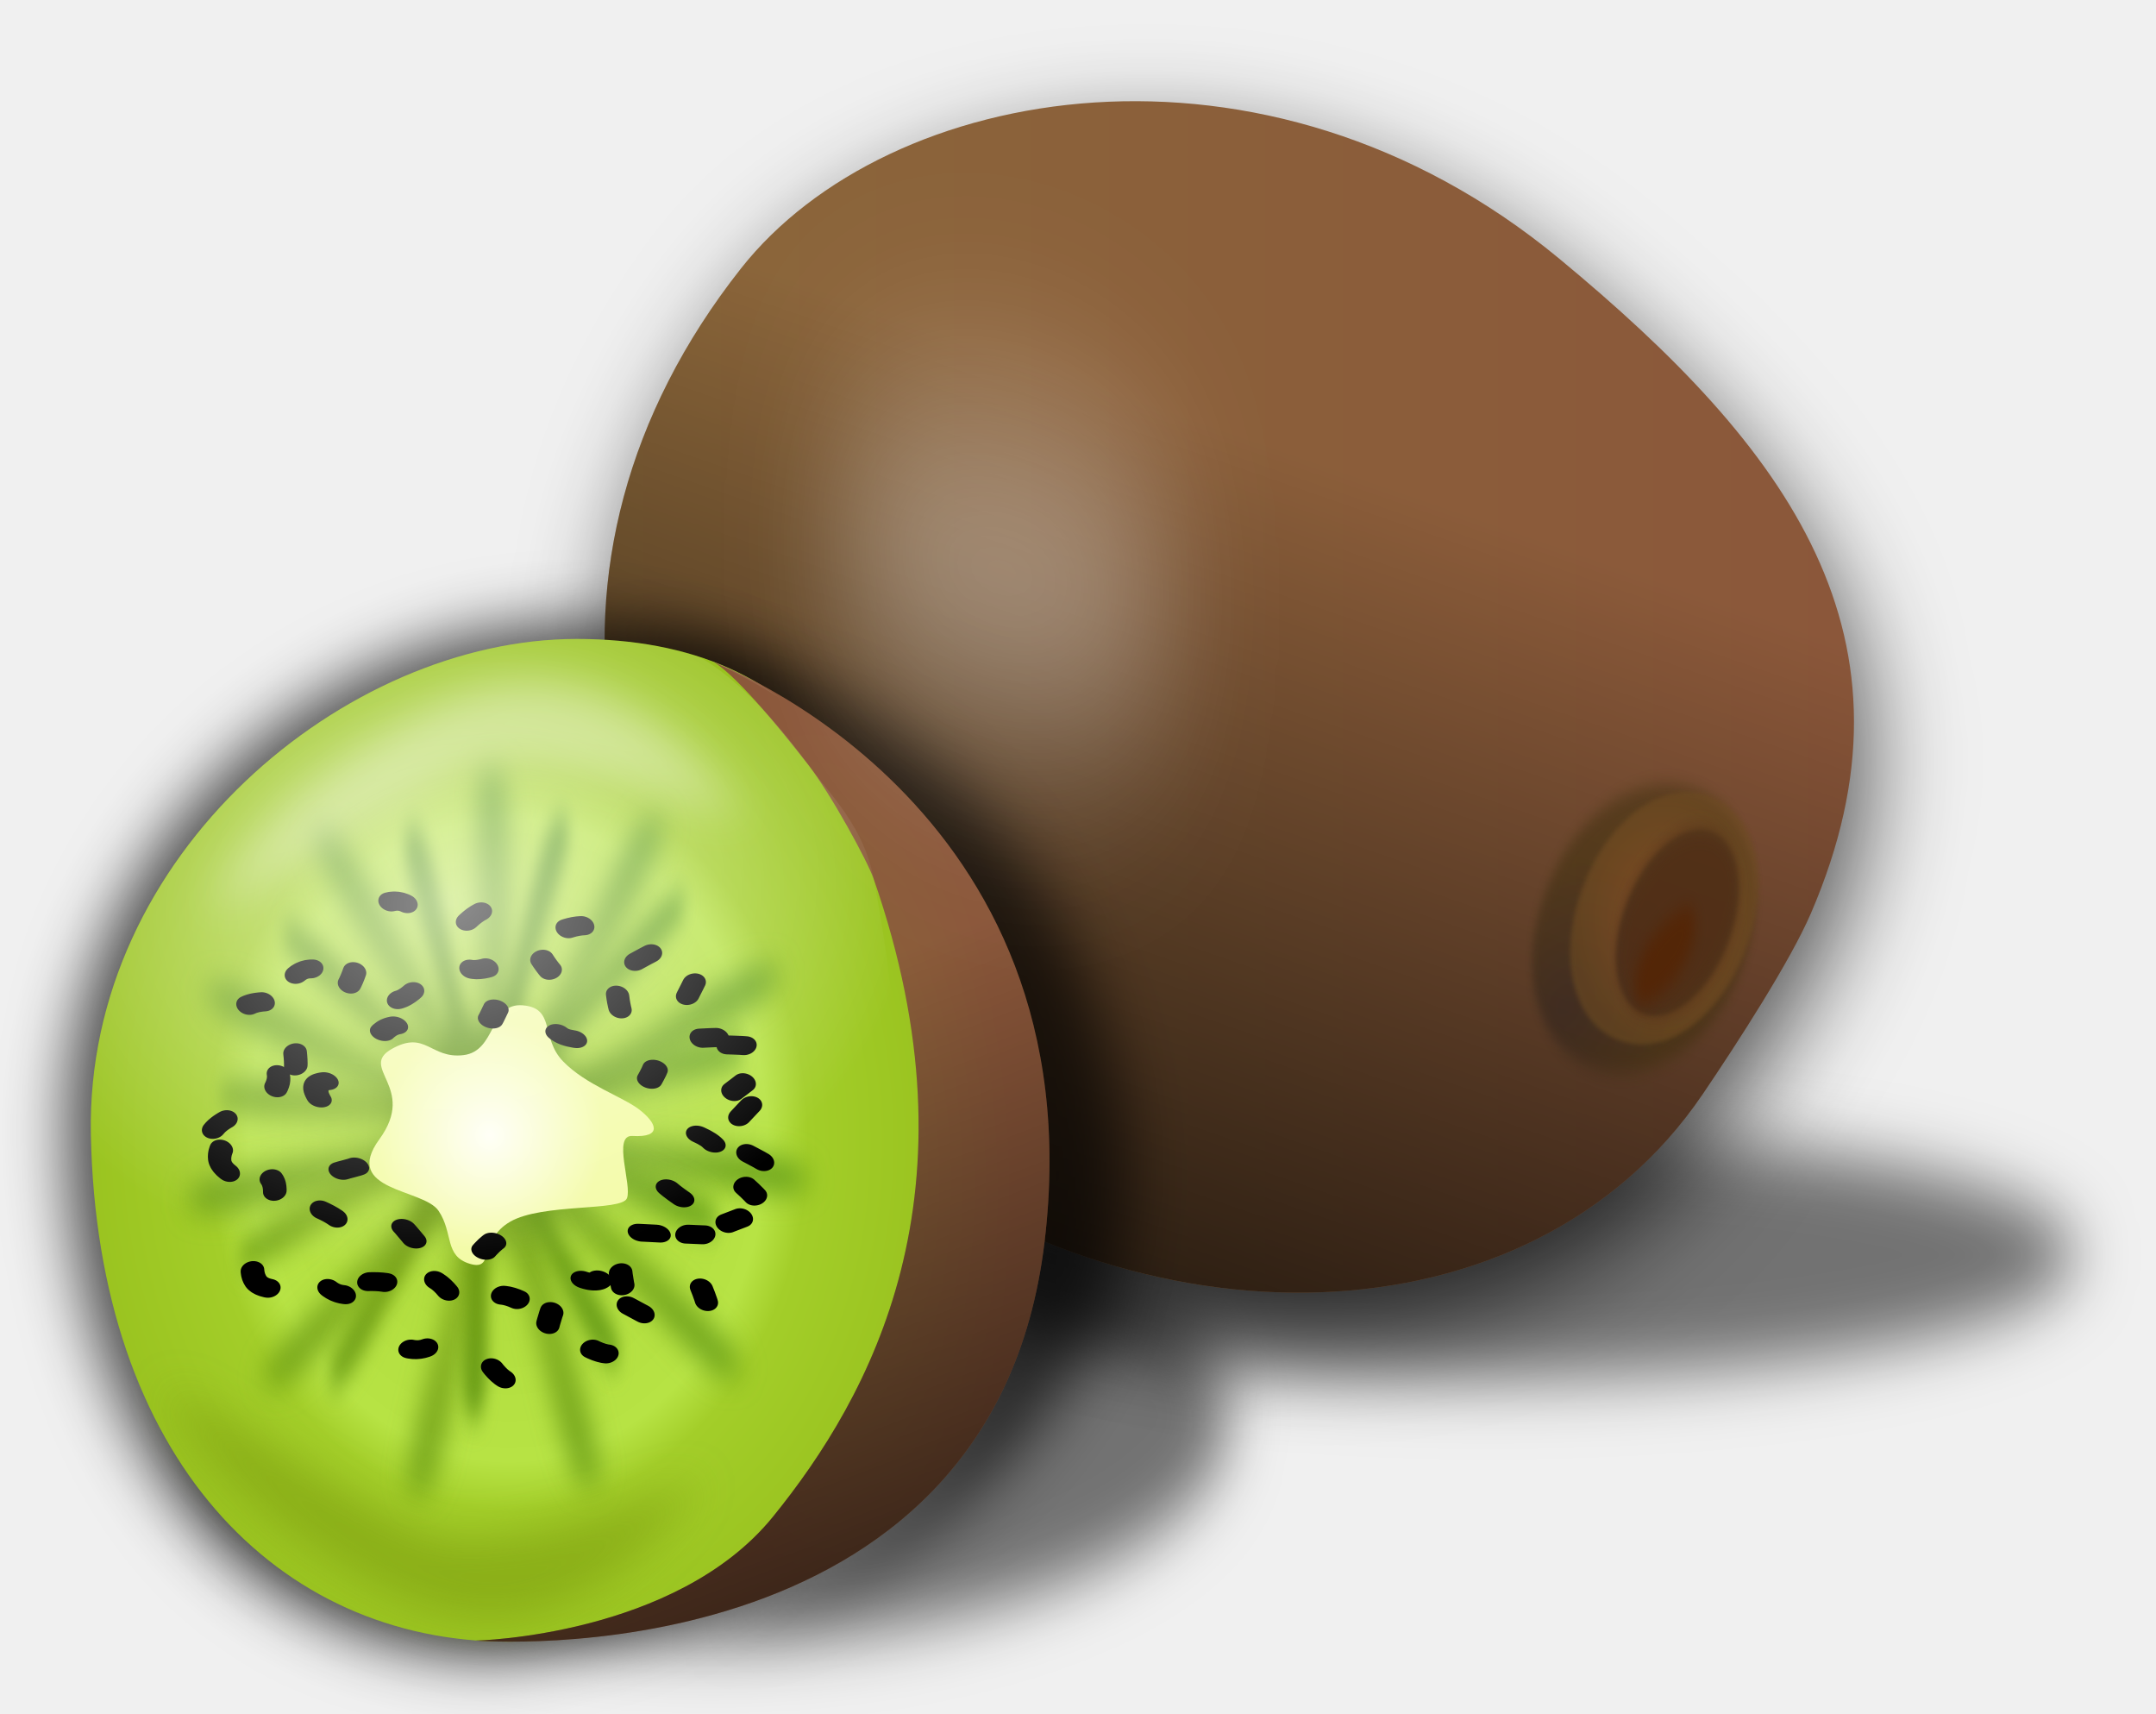
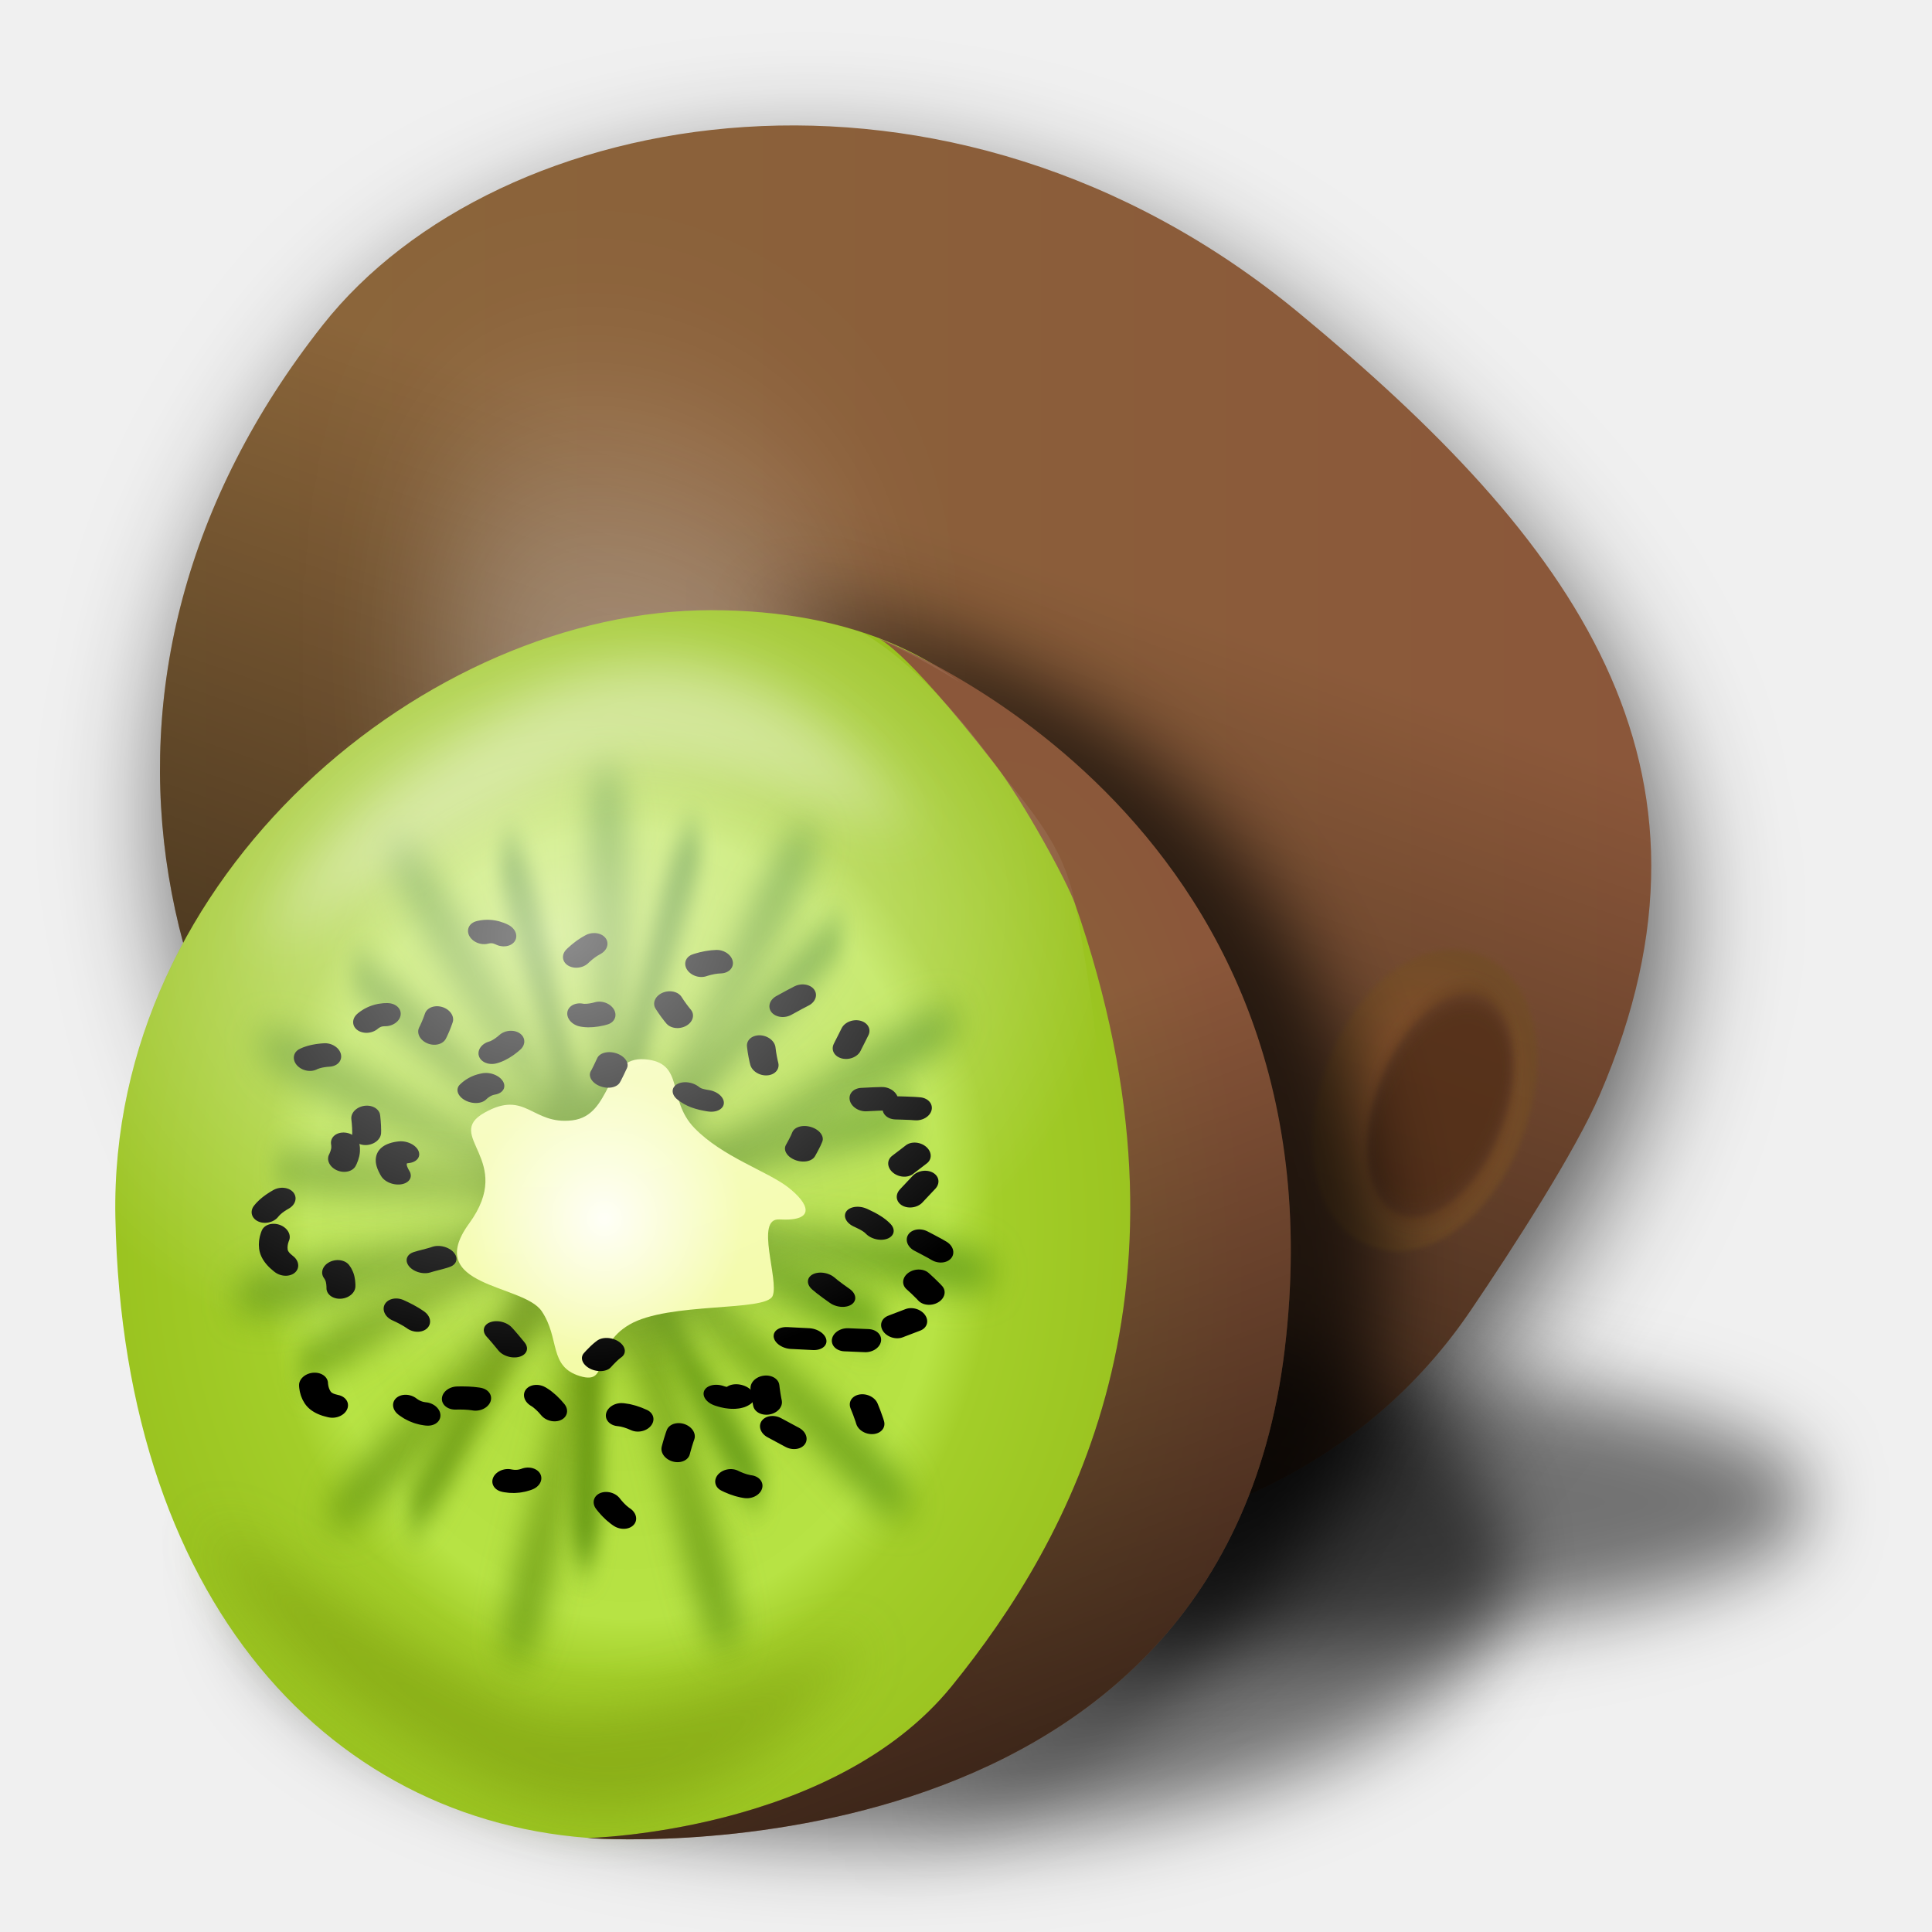
- <svg xmlns="http://www.w3.org/2000/svg" xmlns:xlink="http://www.w3.org/1999/xlink" width="341" height="271" id="svg3508" version="1.1">
+ <svg xmlns="http://www.w3.org/2000/svg" xmlns:xlink="http://www.w3.org/1999/xlink" width="256" height="256" id="svg3508" version="1.1">
  <defs id="defs3510">
    <filter color-interpolation-filters="sRGB" id="filter6472">
      <feGaussianBlur stdDeviation="7.72" id="feGaussianBlur6474" />
    </filter>
    <filter color-interpolation-filters="sRGB" id="filter6159" x="-0.061" width="1.121" y="-0.18" height="1.359">
      <feGaussianBlur stdDeviation="4.065" id="feGaussianBlur6161" />
    </filter>
    <filter color-interpolation-filters="sRGB" id="filter6245" x="-0.059" width="1.119" y="-0.332" height="1.664">
      <feGaussianBlur stdDeviation="4.237" id="feGaussianBlur6247" />
    </filter>
-     <linearGradient xlink:href="#linearGradient4548" id="linearGradient6276" gradientUnits="userSpaceOnUse" gradientTransform="translate(500.2546,374.1985)" x1="-26.054" y1="-188.001" x2="170.475" y2="-188.001" />
    <linearGradient id="linearGradient4548">
      <stop style="stop-color:#8b673a;stop-opacity:1;" offset="0" id="stop4550" />
      <stop style="stop-color:#8b573a;stop-opacity:1;" offset="1" id="stop4552" />
    </linearGradient>
-     <linearGradient xlink:href="#linearGradient6398" id="linearGradient6404" x1="561.943" y1="347.178" x2="625.841" y2="163.337" gradientUnits="userSpaceOnUse" />
    <linearGradient id="linearGradient6398">
      <stop style="stop-color:#000000;stop-opacity:1;" offset="0" id="stop6400" />
      <stop style="stop-color:#000000;stop-opacity:0;" offset="1" id="stop6402" />
    </linearGradient>
    <filter color-interpolation-filters="sRGB" id="filter6520">
      <feGaussianBlur stdDeviation="5.019" id="feGaussianBlur6522" />
    </filter>
    <filter color-interpolation-filters="sRGB" id="filter6392" x="-0.14" width="1.28" y="-0.073" height="1.146">
      <feGaussianBlur stdDeviation="4.821" id="feGaussianBlur6394" />
    </filter>
-     <radialGradient xlink:href="#linearGradient4536" id="radialGradient6273" gradientUnits="userSpaceOnUse" gradientTransform="matrix(1.507891,-0.01234799,0.01528919,1.867058,513.3146,552.5643)" cx="-34.457" cy="-158.465" fx="-34.457" fy="-158.465" r="66.007" />
    <linearGradient id="linearGradient4536">
      <stop style="stop-color:#abd738;stop-opacity:1;" offset="0" id="stop4538" />
      <stop id="stop4546" offset="0.412" style="stop-color:#b7e344;stop-opacity:1;" />
      <stop id="stop4544" offset="0.477" style="stop-color:#a3ce29;stop-opacity:1" />
      <stop style="stop-color:#8bb110;stop-opacity:1" offset="1" id="stop4540" />
    </linearGradient>
-     <radialGradient xlink:href="#linearGradient4478" id="radialGradient6111" gradientUnits="userSpaceOnUse" gradientTransform="matrix(2.349974,-0.8326814,0.9849742,1.979947,986.5932,-199.4234)" cx="-547.546" cy="-250.556" fx="-547.546" fy="-250.556" r="40.712" />
    <linearGradient id="linearGradient4478">
      <stop style="stop-color:#6c940d;stop-opacity:1;" offset="0" id="stop4480" />
      <stop style="stop-color:#2a800d;stop-opacity:1;" offset="1" id="stop4482" />
    </linearGradient>
    <filter color-interpolation-filters="sRGB" id="filter4510">
      <feGaussianBlur stdDeviation="1.635" id="feGaussianBlur4512" />
    </filter>
-     <radialGradient xlink:href="#linearGradient4478" id="radialGradient6113" gradientUnits="userSpaceOnUse" gradientTransform="matrix(2.349974,-0.8326814,0.9849742,1.979947,986.5932,-199.4234)" cx="-547.546" cy="-250.556" fx="-547.546" fy="-250.556" r="40.712" />
    <linearGradient id="linearGradient3418">
      <stop style="stop-color:#6c940d;stop-opacity:1;" offset="0" id="stop3420" />
      <stop style="stop-color:#2a800d;stop-opacity:1;" offset="1" id="stop3422" />
    </linearGradient>
-     <radialGradient xlink:href="#linearGradient4468" id="radialGradient6268" gradientUnits="userSpaceOnUse" gradientTransform="matrix(0.7879498,9.8974122e-8,-9.974924e-8,0.7941206,709.5637,410.0274)" cx="-321.791" cy="-193.583" fx="-321.791" fy="-193.583" r="22.988" />
    <linearGradient id="linearGradient4468">
      <stop style="stop-color:#fffff5;stop-opacity:1;" offset="0" id="stop4470" />
      <stop style="stop-color:#f3fba6;stop-opacity:1" offset="1" id="stop4472" />
    </linearGradient>
-     <radialGradient xlink:href="#linearGradient4548" id="radialGradient6262" gradientUnits="userSpaceOnUse" gradientTransform="matrix(0.6463512,-0.0302788,0.07119635,1.519804,510.2716,497.9626)" cx="16.246" cy="-156.398" fx="16.246" fy="-156.398" r="45.348" />
    <linearGradient id="linearGradient3433">
      <stop style="stop-color:#8b673a;stop-opacity:1;" offset="0" id="stop3435" />
      <stop style="stop-color:#8b573a;stop-opacity:1;" offset="1" id="stop3437" />
    </linearGradient>
-     <radialGradient xlink:href="#linearGradient4563" id="radialGradient6259" gradientUnits="userSpaceOnUse" gradientTransform="matrix(1.146068,-0.143201,0.1138627,0.9112673,523.3987,381.5822)" cx="-45.807" cy="-185.043" fx="-45.807" fy="-185.043" r="63.854" />
    <linearGradient id="linearGradient4563">
      <stop style="stop-color:#ffffff;stop-opacity:0.561;" offset="0" id="stop4565" />
      <stop style="stop-color:#ffffff;stop-opacity:0;" offset="1" id="stop4567" />
    </linearGradient>
    <filter color-interpolation-filters="sRGB" id="filter4633" x="-0.131" width="1.262" y="-0.234" height="1.467">
      <feGaussianBlur stdDeviation="3.424" id="feGaussianBlur4635" />
    </filter>
-     <radialGradient xlink:href="#linearGradient5919" id="radialGradient6524" gradientUnits="userSpaceOnUse" gradientTransform="matrix(1,0,0,1.408835,0,58.30365)" cx="-217.656" cy="-131.411" fx="-217.656" fy="-131.411" r="16.625" />
    <linearGradient id="linearGradient5919">
      <stop style="stop-color:#241c1c;stop-opacity:1;" offset="0" id="stop5921" />
      <stop style="stop-color:#392c09;stop-opacity:0.995;" offset="1" id="stop5923" />
    </linearGradient>
    <filter color-interpolation-filters="sRGB" id="filter6538">
      <feGaussianBlur stdDeviation="1.013" id="feGaussianBlur6540" />
    </filter>
-     <radialGradient xlink:href="#linearGradient5951" id="radialGradient6253" gradientUnits="userSpaceOnUse" gradientTransform="matrix(1,0,0,1.341857,850.8783,415.6982)" cx="-209.079" cy="-144.352" fx="-209.079" fy="-144.352" r="14.875" />
    <linearGradient id="linearGradient5951">
      <stop style="stop-color:#a05a2c;stop-opacity:1;" offset="0" id="stop5953" />
      <stop style="stop-color:#704d21;stop-opacity:1;" offset="1" id="stop5955" />
    </linearGradient>
    <filter color-interpolation-filters="sRGB" id="filter5963">
      <feGaussianBlur stdDeviation="0.348" id="feGaussianBlur5965" />
    </filter>
    <filter color-interpolation-filters="sRGB" id="filter6007" x="-0.152" width="1.303" y="-0.099" height="1.199">
      <feGaussianBlur stdDeviation="1.214" id="feGaussianBlur6009" />
    </filter>
    <filter color-interpolation-filters="sRGB" id="filter6084" x="-0.666" width="2.333" y="-0.632" height="2.264">
      <feGaussianBlur stdDeviation="15.595" id="feGaussianBlur6086" />
    </filter>
    <linearGradient xlink:href="#linearGradient6418" id="linearGradient6424" x1="581.975" y1="371.717" x2="525.767" y2="225.48" gradientUnits="userSpaceOnUse" />
    <linearGradient id="linearGradient6418">
      <stop style="stop-color:#000000;stop-opacity:1;" offset="0" id="stop6420" />
      <stop style="stop-color:#000000;stop-opacity:0;" offset="1" id="stop6422" />
    </linearGradient>
-     <linearGradient y2="225.48" x2="525.767" y1="371.717" x1="581.975" gradientUnits="userSpaceOnUse" id="linearGradient3498" xlink:href="#linearGradient6418" />
+     <radialGradient xlink:href="#linearGradient5919" id="radialGradient3295" gradientUnits="userSpaceOnUse" gradientTransform="matrix(1,0,0,1.408835,0,58.30365)" cx="-217.656" cy="-131.411" fx="-217.656" fy="-131.411" r="16.625" />
+     <linearGradient xlink:href="#linearGradient4548" id="linearGradient3297" gradientUnits="userSpaceOnUse" gradientTransform="translate(121.6823,1078.749)" x1="-26.054" y1="-188.001" x2="170.475" y2="-188.001" />
+     <linearGradient xlink:href="#linearGradient6398" id="linearGradient3299" gradientUnits="userSpaceOnUse" gradientTransform="translate(-378.5723,704.5504)" x1="561.943" y1="347.178" x2="625.841" y2="163.337" />
+     <radialGradient xlink:href="#linearGradient5951" id="radialGradient3301" gradientUnits="userSpaceOnUse" gradientTransform="matrix(1,0,0,1.341857,472.3061,1120.249)" cx="-209.079" cy="-144.352" fx="-209.079" fy="-144.352" r="14.875" />
+     <radialGradient xlink:href="#linearGradient4536" id="radialGradient3303" gradientUnits="userSpaceOnUse" gradientTransform="matrix(1.507891,-0.01234799,0.01528919,1.867058,74.09624,1355.435)" cx="-34.457" cy="-158.465" fx="-34.457" fy="-158.465" r="66.007" />
+     <radialGradient xlink:href="#linearGradient4478" id="radialGradient3305" gradientUnits="userSpaceOnUse" gradientTransform="matrix(2.349974,-0.8326814,0.9849742,1.979947,986.5932,-199.4234)" cx="-547.546" cy="-250.556" fx="-547.546" fy="-250.556" r="40.712" />
+     <radialGradient xlink:href="#linearGradient4478" id="radialGradient3307" gradientUnits="userSpaceOnUse" gradientTransform="matrix(2.349974,-0.8326814,0.9849742,1.979947,986.5932,-199.4234)" cx="-547.546" cy="-250.556" fx="-547.546" fy="-250.556" r="40.712" />
+     <radialGradient xlink:href="#linearGradient4468" id="radialGradient3309" gradientUnits="userSpaceOnUse" gradientTransform="matrix(0.7879498,9.8974122e-8,-9.974924e-8,0.7941206,270.3453,1212.898)" cx="-321.791" cy="-193.583" fx="-321.791" fy="-193.583" r="22.988" />
+     <radialGradient xlink:href="#linearGradient4548" id="radialGradient3311" gradientUnits="userSpaceOnUse" gradientTransform="matrix(0.6463512,-0.0302788,0.07119635,1.519804,71.0532,1300.833)" cx="16.246" cy="-156.398" fx="16.246" fy="-156.398" r="45.348" />
+     <radialGradient xlink:href="#linearGradient4563" id="radialGradient3313" gradientUnits="userSpaceOnUse" gradientTransform="matrix(1.146068,-0.143201,0.1138627,0.9112673,84.18032,1184.453)" cx="-45.807" cy="-185.043" fx="-45.807" fy="-185.043" r="63.854" />
+     <linearGradient xlink:href="#linearGradient6418" id="linearGradient3315" gradientUnits="userSpaceOnUse" gradientTransform="translate(-439.2184,802.8705)" x1="581.975" y1="371.717" x2="525.767" y2="225.48" />
+     <radialGradient xlink:href="#linearGradient4536" id="radialGradient3317" gradientUnits="userSpaceOnUse" gradientTransform="matrix(-1.507891,-0.01234799,-0.01528919,1.867058,458.1867,1265.384)" cx="-34.457" cy="-158.465" fx="-34.457" fy="-158.465" r="66.007" />
+     <radialGradient xlink:href="#linearGradient4478" id="radialGradient3319" gradientUnits="userSpaceOnUse" gradientTransform="matrix(2.349974,-0.8326814,0.9849742,1.979947,986.5932,-199.4234)" cx="-547.546" cy="-250.556" fx="-547.546" fy="-250.556" r="40.712" />
+     <radialGradient xlink:href="#linearGradient4478" id="radialGradient3321" gradientUnits="userSpaceOnUse" gradientTransform="matrix(2.349974,-0.8326814,0.9849742,1.979947,986.5932,-199.4234)" cx="-547.546" cy="-250.556" fx="-547.546" fy="-250.556" r="40.712" />
+     <radialGradient xlink:href="#linearGradient4468" id="radialGradient3323" gradientUnits="userSpaceOnUse" gradientTransform="matrix(-0.5863063,0.366365,0.4114072,0.658389,408.3316,1213.306)" cx="-321.791" cy="-193.583" fx="-321.791" fy="-193.583" r="22.988" />
+     <radialGradient xlink:href="#linearGradient4548" id="radialGradient3325" gradientUnits="userSpaceOnUse" gradientTransform="matrix(-0.6463512,-0.0302788,-0.07119635,1.519804,461.2297,1210.783)" cx="16.246" cy="-156.398" fx="16.246" fy="-156.398" r="45.348" />
+     <radialGradient xlink:href="#linearGradient4563" id="radialGradient3327" gradientUnits="userSpaceOnUse" gradientTransform="matrix(-1.146068,-0.143201,-0.1138627,0.9112673,448.1026,1094.402)" cx="-10.283" cy="-187.527" fx="-10.283" fy="-187.527" r="63.854" />
+     <linearGradient xlink:href="#linearGradient6418" id="linearGradient3329" gradientUnits="userSpaceOnUse" gradientTransform="matrix(-1,0,0,1,971.5013,712.8203)" x1="581.975" y1="371.717" x2="525.767" y2="225.48" />
  </defs>
-   <g id="layer1" transform="translate(0,-781.3622)">
-     <g transform="translate(-378.5723,704.5504)" id="g3351">
-       <path id="path6426" d="m 649.869,255.835 c -27.326,40.291 -89.275,41.041 -132.813,6.52 -43.538,-34.522 -55.905,-90.7 -19.28,-137.104 23.16,-29.343 82.789,-40.096 129.401,-1.546 36.203,29.942 58.657,59.848 39.792,103.565 -3.22,7.461 -11.432,20.208 -17.1,28.566 z" style="opacity:0.652;fill:#000000;fill-opacity:1;stroke:none;filter:url(#filter6472)" />
-       <path transform="matrix(1.021645,0,0,1.320513,-44.41983,-108.7708)" d="m 604.447,310.034 c 0,14.999 -36.01,27.158 -80.43,27.158 -44.421,0 -80.43,-12.159 -80.43,-27.158 0,-14.999 36.01,-27.158 80.43,-27.158 44.421,0 80.43,12.159 80.43,27.158 z" id="path6125" style="opacity:0.525;fill:#000000;fill-opacity:1;stroke:none;filter:url(#filter6159)" />
-       <path transform="matrix(1.086411,0,0,1.272727,-58.62785,-67.96852)" d="m 704.724,269.645 c 0,8.461 -38.348,15.32 -85.653,15.32 -47.305,0 -85.653,-6.859 -85.653,-15.32 0,-8.461 38.348,-15.32 85.653,-15.32 47.305,0 85.653,6.859 85.653,15.32 z" id="path6163" style="opacity:0.525;fill:#000000;fill-opacity:1;stroke:none;filter:url(#filter6245)" />
-       <path id="path4637" d="m 647.869,249.835 c -27.326,40.291 -89.275,41.041 -132.813,6.52 -43.538,-34.522 -55.905,-90.7 -19.28,-137.104 23.16,-29.343 82.789,-40.096 129.401,-1.546 36.203,29.942 58.657,59.848 39.792,103.565 -3.22,7.461 -11.432,20.208 -17.1,28.566 z" style="fill:url(#linearGradient6276);fill-opacity:1;stroke:none" />
-       <path style="fill:url(#linearGradient6404);fill-opacity:1;stroke:none" d="m 647.869,249.835 c -27.326,40.291 -89.275,41.041 -132.813,6.52 -43.538,-34.522 -55.905,-90.7 -19.28,-137.104 23.16,-29.343 82.789,-40.096 129.401,-1.546 36.203,29.942 58.657,59.848 39.792,103.565 -3.22,7.461 -11.432,20.208 -17.1,28.566 z" id="path6396" />
-       <path d="m 468.375,175.594 c -37.84,0 -79.942,34.858 -79.062,80.594 0.479,24.903 7.38,44.853 18.688,58.906 11.308,14.053 27.037,22.147 44.719,23.375 a 2.25,2.25 0 0 0 0.219,0 c 0.227,-0.008 1.667,-0.152 2.312,-0.188 a 2.25,2.25 0 0 0 1.125,0.344 c 0.297,0.005 0.679,0.031 1.156,0.031 0.606,0 1.176,-0.014 1.75,-0.031 a 2.25,2.25 0 0 0 1.75,-0.906 c 10.609,-1.461 29.02,-5.904 40.188,-19.688 15.764,-19.456 26.418,-50.575 16.344,-102.781 -1.745,-9.042 -7.502,-14.371 -10.719,-18.812 -2.019,-2.787 -3.916,-5.095 -5.719,-7.125 a 2.25,2.25 0 0 0 0.719,-3.969 c -3.69,-2.716 -7.782,-4.873 -12.25,-6.438 A 2.25,2.25 0 0 0 489,178.781 c -0.013,-0.007 -0.05,-0.024 -0.062,-0.031 a 2.25,2.25 0 0 0 -0.406,-0.156 c -6.087,-1.987 -12.798,-3 -20.156,-3 z" id="path6510" style="opacity:0.709;fill:#000000;fill-opacity:1;stroke:none;filter:url(#filter6520)" />
-       <path style="opacity:0.639;fill:#000000;fill-opacity:1;stroke:none;filter:url(#filter6392)" d="m 473.914,177.154 c 0,0 3.087,-0.406 19.862,10.198 4.939,3.122 13.95,11.111 15.797,13.384 33.237,40.914 27.336,77.293 19.333,100.313 -8.003,23.021 -37.555,34.409 -37.555,34.409 0,0 78.959,-21.5 63.202,-89.802 -15.756,-68.302 -80.64,-68.503 -80.64,-68.503 z" id="path6278" />
-       <path id="path4463" d="m 524.905,256.141 c -0.806,44.32 -29.541,80.262 -65.982,80.262 -36.441,0 -64.998,-29.041 -65.982,-80.262 -0.852,-44.319 40.374,-78.293 76.815,-78.293 36.441,0 56.134,24.117 55.15,78.293 z" style="fill:url(#radialGradient6273);fill-opacity:1;stroke:none" />
-       <path transform="matrix(1.212059,0,0,1.436155,1111.31,625.2306)" d="m -527.319,-218.098 c -4.312,1.353 -7.607,-27.424 -12.143,-27.302 -4.536,0.122 -6.385,29.531 -10.771,28.357 -4.386,-1.174 8.504,-27.877 4.632,-30.235 -3.872,-2.358 -21.013,21.208 -24.088,17.884 -3.074,-3.324 21.851,-18.225 19.852,-22.288 -1.999,-4.062 -29.489,6.52 -30.204,2.056 -0.715,-4.463 28.53,-4.167 29.041,-8.659 0.511,-4.492 -28.268,-10.575 -26.467,-14.732 1.801,-4.156 26.15,12.576 29.081,9.103 2.931,-3.473 -18.337,-24.156 -14.623,-26.735 3.714,-2.58 15.633,24.445 19.946,23.027 4.313,-1.418 -1.881,-29.952 2.635,-30.054 4.516,-0.101 -0.388,28.446 3.987,29.575 4.375,1.129 13.907,-26.232 17.787,-23.912 3.88,2.321 -15.873,24.476 -12.841,27.844 3.032,3.367 26.369,-14.921 28.362,-10.867 1.994,4.054 -26.082,11.732 -25.375,16.197 0.708,4.466 29.915,2.442 29.346,6.94 -0.57,4.499 -28.04,-4.529 -29.832,-0.379 -1.792,4.15 23.574,18.262 20.737,21.795 -2.837,3.533 -21.175,-19.629 -24.952,-17.129 -3.777,2.499 10.202,28.161 5.891,29.514 z" id="path4476" style="opacity:0.732;fill:url(#radialGradient6111);fill-opacity:1;stroke:none;filter:url(#filter4510)" />
-       <path style="opacity:0.783;fill:url(#radialGradient6113);fill-opacity:1;stroke:none;filter:url(#filter4510)" id="path4514" d="m -527.319,-218.098 c -4.312,1.353 -7.607,-27.424 -12.143,-27.302 -4.536,0.122 -6.385,29.531 -10.771,28.357 -4.386,-1.174 8.504,-27.877 4.632,-30.235 -3.872,-2.358 -21.013,21.208 -24.088,17.884 -3.074,-3.324 21.851,-18.225 19.852,-22.288 -1.999,-4.062 -29.489,6.52 -30.204,2.056 -0.715,-4.463 28.53,-4.167 29.041,-8.659 0.511,-4.492 -28.268,-10.575 -26.467,-14.732 1.801,-4.156 26.15,12.576 29.081,9.103 2.931,-3.473 -18.337,-24.156 -14.623,-26.735 3.714,-2.58 15.633,24.445 19.946,23.027 4.313,-1.418 -1.881,-29.952 2.635,-30.054 4.516,-0.101 -0.388,28.446 3.987,29.575 4.375,1.129 13.907,-26.232 17.787,-23.912 3.88,2.321 -15.873,24.476 -12.841,27.844 3.032,3.367 26.369,-14.921 28.362,-10.867 1.994,4.054 -26.082,11.732 -25.375,16.197 0.708,4.466 29.915,2.442 29.346,6.94 -0.57,4.499 -28.04,-4.529 -29.832,-0.379 -1.792,4.15 23.574,18.262 20.737,21.795 -2.837,3.533 -21.175,-19.629 -24.952,-17.129 -3.777,2.499 10.202,28.161 5.891,29.514 z" transform="matrix(0.9711838,0.2856274,-0.3384368,1.150745,891.8249,702.7632)" />
-       <path id="path4466" d="m 438.579,256.948 c 6.02,-8.251 -3.385,-11.263 1.97,-14.28 5.354,-3.017 6.091,1.609 11.325,0.985 5.234,-0.624 4.101,-8.293 9.356,-7.878 5.255,0.414 2.79,5.134 6.401,8.863 3.611,3.729 9.382,5.566 12.064,7.632 2.681,2.066 3.778,4.448 -1.113,4.166 -3.18,-0.183 2.5e-4,7.805 -0.857,9.867 -0.857,2.062 -13.417,0.754 -18.465,3.693 -5.048,2.939 -2.348,7.886 -6.401,6.647 -4.054,-1.238 -2.54,-4.837 -4.924,-8.371 -2.384,-3.534 -15.376,-3.075 -9.356,-11.325 z" style="fill:url(#radialGradient6268);fill-opacity:1;stroke:none" />
-       <path style="fill:none;stroke:#000000;stroke-width:13.449;stroke-linecap:round;stroke-linejoin:miter;stroke-miterlimit:4;stroke-opacity:1;stroke-dasharray:9.554, 57.324;stroke-dashoffset:0" id="path2190" d="m 298.985,478.792 c 11.48,-1.436 7.758,16.109 19.572,20.554 11.813,4.446 31.2,1.025 40.901,9.113 9.701,8.088 6.046,33.156 11.848,43.973 5.802,10.817 36.452,4.056 39.375,16.185 2.924,12.129 -23.765,18.482 -25.696,30.176 -1.931,11.695 13.774,36.878 6.126,46.842 -7.647,9.965 -37.665,-6.236 -46.477,2.141 -8.812,8.377 -3.877,36.848 -15.442,41.821 -11.565,4.972 -17.776,-25.945 -30.091,-25.714 -12.315,0.231 -20.112,36.503 -31.721,33.315 -11.609,-3.188 -15.956,-46.821 -24.511,-54.674 -8.555,-7.853 -32.483,12.997 -37.463,1.436 -4.979,-11.561 20.449,-36.297 17.847,-48.617 -2.602,-12.32 -38.068,-12.413 -37.236,-25.011 0.833,-12.598 25.195,-26.079 30.384,-36.725 5.188,-10.646 7.522,-25.066 16.519,-33.162 8.997,-8.096 13.541,16.323 24.547,11.922 11.005,-4.401 30.037,-32.138 41.517,-33.574 z" transform="matrix(0.04886239,-0.1972138,0.2931195,0.07262432,273.572,273.1984)" />
-       <path transform="matrix(0.08881007,0.3397724,0.4068325,-0.02967016,192.3756,172.993)" d="m 298.641,477.909 c 12.542,-1.297 21.416,35.813 33.347,40.522 11.931,4.708 18.7,-20.138 29.109,-11.45 10.409,8.687 -7.771,27.213 -1.745,39.408 6.026,12.194 47.741,8.737 50.746,21.816 3.005,13.079 -38.99,17.946 -41.677,31.216 -2.687,13.271 31.158,34.645 23.185,45.534 -7.973,10.889 -28.932,-2.305 -39.188,6.058 -10.256,8.362 -9.704,33.596 -22.177,38.814 -12.473,5.218 -18.824,-19.939 -31.634,-20.715 -12.81,-0.777 -20.212,30.633 -32.726,27.008 -12.514,-3.625 -1.833,-39.586 -12.595,-47.887 -10.762,-8.301 -43.217,7.642 -48.814,-4.665 -5.597,-12.307 16.943,-36.551 15.609,-49.302 -1.334,-12.751 -35.097,-11.136 -33.951,-24.641 1.146,-13.506 37.439,-19.091 42.844,-31.408 5.405,-12.317 -7.2,-29.176 2.58,-37.872 9.78,-8.695 21.089,12.689 33.044,7.748 11.955,-4.941 21.499,-28.887 34.041,-30.184 z" id="path2192" style="fill:none;stroke:#000000;stroke-width:8.876;stroke-linecap:round;stroke-linejoin:miter;stroke-miterlimit:4;stroke-opacity:1;stroke-dasharray:6.305, 37.832;stroke-dashoffset:0" />
-       <path style="fill:none;stroke:#000000;stroke-width:8.876;stroke-linecap:round;stroke-linejoin:miter;stroke-miterlimit:4;stroke-opacity:1;stroke-dasharray:6.305, 37.832;stroke-dashoffset:0" id="path4524" d="m 298.641,477.909 c 12.542,-1.297 21.416,35.813 33.347,40.522 11.931,4.708 18.7,-20.138 29.109,-11.45 10.409,8.687 -7.771,27.213 -1.745,39.408 6.026,12.194 47.741,8.737 50.746,21.816 3.005,13.079 -38.99,17.946 -41.677,31.216 -2.687,13.271 31.158,34.645 23.185,45.534 -7.973,10.889 -28.932,-2.305 -39.188,6.058 -10.256,8.362 -9.704,33.596 -22.177,38.814 -12.473,5.218 -18.824,-19.939 -31.634,-20.715 -12.81,-0.777 -20.212,30.633 -32.726,27.008 -12.514,-3.625 -1.833,-39.586 -12.595,-47.887 -10.762,-8.301 -43.217,7.642 -48.814,-4.665 -5.597,-12.307 16.943,-36.551 15.609,-49.302 -1.334,-12.751 -35.097,-11.136 -33.951,-24.641 1.146,-13.506 37.439,-19.091 42.844,-31.408 5.405,-12.317 -7.2,-29.176 2.58,-37.872 9.78,-8.695 21.089,12.689 33.044,7.748 11.955,-4.941 21.499,-28.887 34.041,-30.184 z" transform="matrix(0.2280106,0.2671024,0.353233,-0.2040084,182.1305,297.1314)" />
-       <path id="path4526" d="m 491.187,181.411 c 0,0 3.041,0.666 15.22,16.336 3.586,4.614 9.35,15.188 10.315,17.952 17.373,49.768 -0.529,81.982 -15.872,100.919 -15.343,18.937 -47.007,19.615 -47.007,19.615 0,0 81.568,6.584 89.936,-63.011 8.368,-69.595 -52.593,-91.811 -52.593,-91.811 z" style="fill:url(#radialGradient6262);fill-opacity:1;stroke:none" />
-       <path id="path4556" d="m 469.766,177.841 c -36.441,0 -77.665,33.993 -76.812,78.312 0.943,49.022 27.119,77.688 61.312,80.062 2.298,-0.076 31.848,-1.394 46.594,-19.594 15.343,-18.937 25.862,-49.179 15.875,-100.938 -1.602,-8.301 -6.884,-13.205 -10.312,-17.938 -8.462,-11.682 -15.217,-15.944 -17.188,-17.031 -5.834,-1.904 -12.314,-2.875 -19.469,-2.875 z m 20.469,3.188 c 2.15,0.91 6.331,2.852 11.656,6.125 -3.509,-2.583 -7.392,-4.632 -11.656,-6.125 z m -32.438,155.344 c 0.374,0.006 0.749,0.031 1.125,0.031 0.569,0 1.122,-0.014 1.688,-0.031 -1.03,0.01 -1.999,0.013 -2.812,0 z" style="fill:url(#radialGradient6259);fill-opacity:1;stroke:none" />
-       <path id="path4571" d="m 411.916,221.455 c 0,0 4.102,-16.723 34.818,-32.729 30.717,-16.007 49.442,18.106 49.442,18.106 0,0 -31.681,-13.452 -43.871,-8.356 -9.297,3.887 -40.389,22.98 -40.389,22.98 z" style="opacity:0.358;fill:#ffffff;stroke:none;filter:url(#filter4633)" />
-       <path transform="matrix(1,0,0,-1,843.9543,150.9006)" style="opacity:0.358;fill:#668000;stroke:none;filter:url(#filter4633)" d="m -438.962,-144.896 c 0,0 4.102,-16.723 34.818,-32.729 30.717,-16.007 49.442,18.106 49.442,18.106 0,0 -31.681,-13.452 -43.871,-8.356 -9.297,3.887 -40.389,22.98 -40.389,22.98 z" id="path3308" />
-       <path transform="matrix(0.9379564,0.3467531,-0.3467531,0.9379564,786.2188,430.3058)" d="m -210.125,-166.031 c -6.299,0 -10.732,4.351 -13.125,8.656 -2.393,4.305 -3.5,9.332 -3.5,14.781 0,5.449 1.134,10.48 3.531,14.781 2.397,4.301 6.812,8.625 13.094,8.625 6.281,0 10.697,-4.324 13.094,-8.625 2.397,-4.301 3.531,-9.332 3.531,-14.781 0,-5.449 -1.107,-10.476 -3.5,-14.781 -2.393,-4.305 -6.826,-8.656 -13.125,-8.656 z" id="path5759" style="opacity:0.472;fill:url(#radialGradient6524);fill-opacity:1;stroke:none;filter:url(#filter6538)" />
-       <path id="path5751" d="m 645.503,202.038 c -3.389,-0.031 -6.576,1.611 -9.031,3.719 -3.274,2.811 -5.883,6.757 -7.625,11.469 -1.742,4.712 -2.319,9.427 -1.656,13.688 0.663,4.26 2.864,8.704 7.469,10.406 4.605,1.702 9.163,-0.227 12.438,-3.031 3.274,-2.805 5.914,-6.757 7.656,-11.469 1.742,-4.712 2.314,-9.423 1.656,-13.688 -0.658,-4.264 -2.853,-8.762 -7.469,-10.469 -1.154,-0.427 -2.308,-0.615 -3.438,-0.625 z m 1.969,6 c 0.592,0.001 1.166,0.077 1.719,0.281 4.419,1.634 5.621,9.408 2.688,17.344 -2.934,7.936 -8.894,13.04 -13.312,11.406 -4.419,-1.634 -5.621,-9.376 -2.688,-17.312 2.567,-6.944 7.452,-11.727 11.594,-11.719 z" style="opacity:0.565;fill:url(#radialGradient6253);fill-opacity:1;stroke:none;filter:url(#filter5963)" />
-       <path transform="matrix(0.9379564,0.3467531,-0.3467531,0.9379564,791.5261,429.321)" d="m -201.599,-142.605 c 0,8.461 -3.819,15.32 -8.53,15.32 -4.711,0 -8.531,-6.859 -8.531,-15.32 0,-8.461 3.819,-15.32 8.531,-15.32 4.711,0 8.53,6.859 8.53,15.32 z" id="path5746" style="opacity:0.782;fill:#502d16;fill-opacity:1;stroke:none;filter:url(#filter6007)" />
-       <path transform="matrix(0.8916702,0.4526857,-0.3638676,0.7167222,745.9566,452.0248)" d="m -285.859,-198.315 c 0,15.191 -13.172,27.507 -29.422,27.507 -16.249,0 -29.422,-12.315 -29.422,-27.507 0,-15.191 13.172,-27.507 29.422,-27.507 16.249,0 29.422,12.315 29.422,27.507 z" id="path5761" style="opacity:0.385;fill:#ffffff;fill-opacity:1;stroke:none;filter:url(#filter6084)" />
-       <path transform="matrix(1.133762,0.3046104,-0.4191406,0.8239617,820.3865,409.4564)" d="m -210.125,-152.281 c 0.4,0 -0.143,-0.117 -1.094,1.594 -0.951,1.711 -1.781,4.715 -1.781,8.094 0,3.379 0.833,6.362 1.781,8.062 0.948,1.701 1.482,1.594 1.094,1.594 -0.388,0 0.146,0.107 1.094,-1.594 0.948,-1.701 1.781,-4.684 1.781,-8.062 0,-3.379 -0.83,-6.383 -1.781,-8.094 -0.951,-1.711 -1.494,-1.594 -1.094,-1.594 z" id="path6014" style="opacity:0.696;fill:#552200;fill-opacity:1;stroke:none;filter:url(#filter6007)" />
-       <path style="fill:url(#linearGradient3498);fill-opacity:1;stroke:none" d="m 491.187,181.411 c 0,0 3.041,0.666 15.22,16.336 3.586,4.614 9.35,15.188 10.315,17.952 17.373,49.768 -0.529,81.982 -15.872,100.919 -15.343,18.937 -47.007,19.615 -47.007,19.615 0,0 81.568,6.584 89.936,-63.011 8.368,-69.595 -52.593,-91.811 -52.593,-91.811 z" id="path6406" />
+   <g id="layer1" transform="translate(0,-796.3622)">
+     <path style="opacity:0.709;fill:#000000;fill-opacity:1;stroke:none;filter:url(#filter6520)" id="path6510" d="m 468.375,175.594 c -37.84,0 -79.942,34.858 -79.062,80.594 0.479,24.903 7.38,44.853 18.688,58.906 11.308,14.053 27.037,22.147 44.719,23.375 a 2.25,2.25 0 0 0 0.219,0 c 0.227,-0.008 1.667,-0.152 2.312,-0.188 a 2.25,2.25 0 0 0 1.125,0.344 c 0.297,0.005 0.679,0.031 1.156,0.031 0.606,0 1.176,-0.014 1.75,-0.031 a 2.25,2.25 0 0 0 1.75,-0.906 c 10.609,-1.461 29.02,-5.904 40.188,-19.688 15.764,-19.456 26.418,-50.575 16.344,-102.781 -1.745,-9.042 -7.502,-14.371 -10.719,-18.812 -2.019,-2.787 -3.916,-5.095 -5.719,-7.125 a 2.25,2.25 0 0 0 0.719,-3.969 c -3.69,-2.716 -7.782,-4.873 -12.25,-6.438 A 2.25,2.25 0 0 0 489,178.781 c -0.013,-0.007 -0.05,-0.024 -0.062,-0.031 a 2.25,2.25 0 0 0 -0.406,-0.156 c -6.087,-1.987 -12.798,-3 -20.156,-3 z" />
+     <path style="opacity:0.472;fill:url(#radialGradient3295);fill-opacity:1;stroke:none;filter:url(#filter6538)" id="path5759" d="m -210.125,-166.031 c -6.299,0 -10.732,4.351 -13.125,8.656 -2.393,4.305 -3.5,9.332 -3.5,14.781 0,5.449 1.134,10.48 3.531,14.781 2.397,4.301 6.812,8.625 13.094,8.625 6.281,0 10.697,-4.324 13.094,-8.625 2.397,-4.301 3.531,-9.332 3.531,-14.781 0,-5.449 -1.107,-10.476 -3.5,-14.781 -2.393,-4.305 -6.826,-8.656 -13.125,-8.656 z" transform="matrix(0.9379564,0.3467531,-0.3467531,0.9379564,786.2188,430.3058)" />
+     <g id="g3286" transform="translate(-74.42929,15.62096)">
+       <path id="path6426" d="m 271.296,960.385 c -27.326,40.291 -89.275,41.041 -132.813,6.52 -43.538,-34.522 -55.905,-90.7 -19.28,-137.104 23.16,-29.343 82.789,-40.096 129.401,-1.546 36.203,29.942 58.657,59.848 39.792,103.565 -3.22,7.461 -11.432,20.208 -17.1,28.566 z" style="opacity:0.652;fill:#000000;fill-opacity:1;stroke:none;filter:url(#filter6472)" />
+       <path transform="matrix(1.086411,0,0,1.272727,-450.9833,636.5818)" d="m 704.724,269.645 c 0,8.461 -38.348,15.32 -85.653,15.32 -47.305,0 -85.653,-6.859 -85.653,-15.32 0,-8.461 38.348,-15.32 85.653,-15.32 47.305,0 85.653,6.859 85.653,15.32 z" id="path6163" style="opacity:0.525;fill:#000000;fill-opacity:1;stroke:none;filter:url(#filter6245)" />
+       <path id="path4637" d="m 269.296,954.385 c -27.326,40.291 -89.275,41.041 -132.813,6.52 -43.538,-34.522 -55.905,-90.7 -19.28,-137.104 23.16,-29.343 82.789,-40.096 129.401,-1.546 36.203,29.942 58.657,59.848 39.792,103.565 -3.22,7.461 -11.432,20.208 -17.1,28.566 z" style="fill:url(#linearGradient3297);fill-opacity:1;stroke:none" />
+       <path style="fill:url(#linearGradient3299);fill-opacity:1;stroke:none" d="m 269.296,954.385 c -27.326,40.291 -89.275,41.041 -132.813,6.52 -43.538,-34.522 -55.905,-90.7 -19.28,-137.104 23.16,-29.343 82.789,-40.096 129.401,-1.546 36.203,29.942 58.657,59.848 39.792,103.565 -3.22,7.461 -11.432,20.208 -17.1,28.566 z" id="path6396" />
+       <path id="path5751" d="m 266.931,906.588 c -3.389,-0.031 -6.576,1.611 -9.031,3.719 -3.274,2.811 -5.883,6.757 -7.625,11.469 -1.742,4.712 -2.319,9.427 -1.656,13.688 0.663,4.26 2.864,8.704 7.469,10.406 4.605,1.702 9.163,-0.227 12.438,-3.031 3.274,-2.805 5.914,-6.757 7.656,-11.469 1.742,-4.712 2.314,-9.423 1.656,-13.688 -0.658,-4.264 -2.853,-8.762 -7.469,-10.469 -1.154,-0.427 -2.308,-0.615 -3.438,-0.625 z m 1.969,6 c 0.592,10e-4 1.166,0.077 1.719,0.281 4.419,1.634 5.621,9.408 2.688,17.344 -2.934,7.936 -8.894,13.04 -13.312,11.406 -4.419,-1.634 -5.621,-9.376 -2.688,-17.312 2.567,-6.944 7.452,-11.727 11.594,-11.719 z" style="opacity:0.565;fill:url(#radialGradient3301);fill-opacity:1;stroke:none;filter:url(#filter5963)" />
+       <path transform="matrix(0.9379564,0.3467531,-0.3467531,0.9379564,412.9538,1133.871)" d="m -201.599,-142.605 c 0,8.461 -3.819,15.32 -8.53,15.32 -4.711,0 -8.531,-6.859 -8.531,-15.32 0,-8.461 3.819,-15.32 8.531,-15.32 4.711,0 8.53,6.859 8.53,15.32 z" id="path5746" style="opacity:0.782;fill:#502d16;fill-opacity:1;stroke:none;filter:url(#filter6007)" />
+       <path transform="matrix(0.8916702,0.4526857,-0.3638676,0.7167222,367.3843,1156.575)" d="m -285.859,-198.315 c 0,15.191 -13.172,27.507 -29.422,27.507 -16.249,0 -29.422,-12.315 -29.422,-27.507 0,-15.191 13.172,-27.507 29.422,-27.507 16.249,0 29.422,12.315 29.422,27.507 z" id="path5761" style="opacity:0.385;fill:#ffffff;fill-opacity:1;stroke:none;filter:url(#filter6084)" />
+     </g>
+     <path style="opacity:0.696;fill:#552200;fill-opacity:1;stroke:none;filter:url(#filter6007)" id="path6014" d="m -210.125,-152.281 c 0.4,0 -0.143,-0.117 -1.094,1.594 -0.951,1.711 -1.781,4.715 -1.781,8.094 0,3.379 0.833,6.362 1.781,8.062 0.948,1.701 1.482,1.594 1.094,1.594 -0.388,0 0.146,0.107 1.094,-1.594 0.948,-1.701 1.781,-4.684 1.781,-8.062 0,-3.379 -0.83,-6.383 -1.781,-8.094 -0.951,-1.711 -1.494,-1.594 -1.094,-1.594 z" transform="matrix(1.133762,0.3046104,-0.4191406,0.8239617,820.3865,409.4564)" />
+     <g id="g3270" transform="matrix(1.027195,0,0,1.027195,62.82387,-130.171)">
+       <path transform="matrix(1.021645,0,0,1.320513,-483.6382,694.0997)" d="m 604.447,310.034 c 0,14.999 -36.01,27.158 -80.43,27.158 -44.421,0 -80.43,-12.159 -80.43,-27.158 0,-14.999 36.01,-27.158 80.43,-27.158 44.421,0 80.43,12.159 80.43,27.158 z" id="path6125" style="opacity:0.525;fill:#000000;fill-opacity:1;stroke:none;filter:url(#filter6159)" />
+       <path style="opacity:0.639;fill:#000000;fill-opacity:1;stroke:none;filter:url(#filter6392)" d="m 34.695,980.025 c 0,0 3.087,-0.406 19.862,10.198 4.939,3.122 13.95,11.111 15.797,13.384 33.237,40.914 27.336,77.293 19.333,100.313 -8.003,23.021 -37.555,34.409 -37.555,34.409 0,0 78.959,-21.5 63.202,-89.802 C 99.579,980.226 34.695,980.025 34.695,980.025 z" id="path6278" />
+       <path id="path4463" d="m 85.687,1059.012 c -0.806,44.32 -29.541,80.262 -65.982,80.262 -36.441,0 -64.998,-29.041 -65.982,-80.262 -0.852,-44.319 40.374,-78.293 76.815,-78.293 36.441,0 56.134,24.117 55.15,78.293 z" style="fill:url(#radialGradient3303);fill-opacity:1;stroke:none" />
+       <path transform="matrix(1.212059,0,0,1.436155,672.0912,1428.101)" d="m -527.319,-218.098 c -4.312,1.353 -7.607,-27.424 -12.143,-27.302 -4.536,0.122 -6.385,29.531 -10.771,28.357 -4.386,-1.174 8.504,-27.877 4.632,-30.235 -3.872,-2.358 -21.013,21.208 -24.088,17.884 -3.074,-3.324 21.851,-18.225 19.852,-22.288 -1.999,-4.062 -29.489,6.52 -30.204,2.056 -0.715,-4.463 28.53,-4.167 29.041,-8.659 0.511,-4.492 -28.268,-10.575 -26.467,-14.732 1.801,-4.156 26.15,12.576 29.081,9.103 2.931,-3.473 -18.337,-24.156 -14.623,-26.735 3.714,-2.58 15.633,24.445 19.946,23.027 4.313,-1.418 -1.881,-29.952 2.635,-30.054 4.516,-0.101 -0.388,28.446 3.987,29.575 4.375,1.129 13.907,-26.232 17.787,-23.912 3.88,2.321 -15.873,24.476 -12.841,27.844 3.032,3.367 26.369,-14.921 28.362,-10.867 1.994,4.054 -26.082,11.732 -25.375,16.197 0.708,4.466 29.915,2.442 29.346,6.94 -0.57,4.499 -28.04,-4.529 -29.832,-0.379 -1.792,4.15 23.574,18.262 20.737,21.795 -2.837,3.533 -21.175,-19.629 -24.952,-17.129 -3.777,2.499 10.202,28.161 5.891,29.514 z" id="path4476" style="opacity:0.732;fill:url(#radialGradient3305);fill-opacity:1;stroke:none;filter:url(#filter4510)" />
+       <path style="opacity:0.783;fill:url(#radialGradient3307);fill-opacity:1;stroke:none;filter:url(#filter4510)" id="path4514" d="m -527.319,-218.098 c -4.312,1.353 -7.607,-27.424 -12.143,-27.302 -4.536,0.122 -6.385,29.531 -10.771,28.357 -4.386,-1.174 8.504,-27.877 4.632,-30.235 -3.872,-2.358 -21.013,21.208 -24.088,17.884 -3.074,-3.324 21.851,-18.225 19.852,-22.288 -1.999,-4.062 -29.489,6.52 -30.204,2.056 -0.715,-4.463 28.53,-4.167 29.041,-8.659 0.511,-4.492 -28.268,-10.575 -26.467,-14.732 1.801,-4.156 26.15,12.576 29.081,9.103 2.931,-3.473 -18.337,-24.156 -14.623,-26.735 3.714,-2.58 15.633,24.445 19.946,23.027 4.313,-1.418 -1.881,-29.952 2.635,-30.054 4.516,-0.101 -0.388,28.446 3.987,29.575 4.375,1.129 13.907,-26.232 17.787,-23.912 3.88,2.321 -15.873,24.476 -12.841,27.844 3.032,3.367 26.369,-14.921 28.362,-10.867 1.994,4.054 -26.082,11.732 -25.375,16.197 0.708,4.466 29.915,2.442 29.346,6.94 -0.57,4.499 -28.04,-4.529 -29.832,-0.379 -1.792,4.15 23.574,18.262 20.737,21.795 -2.837,3.533 -21.175,-19.629 -24.952,-17.129 -3.777,2.499 10.202,28.161 5.891,29.514 z" transform="matrix(0.9711838,0.2856274,-0.3384368,1.150745,452.6066,1505.634)" />
+       <path id="path4466" d="m -0.639,1059.819 c 6.02,-8.251 -3.385,-11.263 1.97,-14.28 5.354,-3.017 6.091,1.609 11.325,0.985 5.234,-0.624 4.101,-8.293 9.356,-7.878 5.255,0.414 2.79,5.134 6.401,8.863 3.611,3.729 9.382,5.566 12.064,7.632 2.681,2.066 3.778,4.448 -1.113,4.166 -3.18,-0.183 2.5e-4,7.805 -0.857,9.867 -0.857,2.062 -13.417,0.754 -18.465,3.693 -5.048,2.939 -2.348,7.886 -6.401,6.647 -4.054,-1.238 -2.54,-4.837 -4.924,-8.371 -2.384,-3.534 -15.376,-3.075 -9.356,-11.325 z" style="fill:url(#radialGradient3309);fill-opacity:1;stroke:none" />
+       <path style="fill:none;stroke:#000000;stroke-width:13.449;stroke-linecap:round;stroke-linejoin:miter;stroke-miterlimit:4;stroke-opacity:1;stroke-dasharray:9.554, 57.324;stroke-dashoffset:0" id="path2190" d="m 298.985,478.792 c 11.48,-1.436 7.758,16.109 19.572,20.554 11.813,4.446 31.2,1.025 40.901,9.113 9.701,8.088 6.046,33.156 11.848,43.973 5.802,10.817 36.452,4.056 39.375,16.185 2.924,12.129 -23.765,18.482 -25.696,30.176 -1.931,11.695 13.774,36.878 6.126,46.842 -7.647,9.965 -37.665,-6.236 -46.477,2.141 -8.812,8.377 -3.877,36.848 -15.442,41.821 -11.565,4.972 -17.776,-25.945 -30.091,-25.714 -12.315,0.231 -20.112,36.503 -31.721,33.315 -11.609,-3.188 -15.956,-46.821 -24.511,-54.674 -8.555,-7.853 -32.483,12.997 -37.463,1.436 -4.979,-11.561 20.449,-36.297 17.847,-48.617 -2.602,-12.32 -38.068,-12.413 -37.236,-25.011 0.833,-12.598 25.195,-26.079 30.384,-36.725 5.188,-10.646 7.522,-25.066 16.519,-33.162 8.997,-8.096 13.541,16.323 24.547,11.922 11.005,-4.401 30.037,-32.138 41.517,-33.574 z" transform="matrix(0.04886239,-0.1972138,0.2931195,0.07262432,-165.6464,1076.069)" />
+       <path transform="matrix(0.08881007,0.3397724,0.4068325,-0.02967016,-246.8428,975.8635)" d="m 298.641,477.909 c 12.542,-1.297 21.416,35.813 33.347,40.522 11.931,4.708 18.7,-20.138 29.109,-11.45 10.409,8.687 -7.771,27.213 -1.745,39.408 6.026,12.194 47.741,8.737 50.746,21.816 3.005,13.079 -38.99,17.946 -41.677,31.216 -2.687,13.271 31.158,34.645 23.185,45.534 -7.973,10.889 -28.932,-2.305 -39.188,6.058 -10.256,8.362 -9.704,33.596 -22.177,38.814 -12.473,5.218 -18.824,-19.939 -31.634,-20.715 -12.81,-0.777 -20.212,30.633 -32.726,27.008 -12.514,-3.625 -1.833,-39.586 -12.595,-47.887 -10.762,-8.301 -43.217,7.642 -48.814,-4.665 -5.597,-12.307 16.943,-36.551 15.609,-49.302 -1.334,-12.751 -35.097,-11.136 -33.951,-24.641 1.146,-13.506 37.439,-19.091 42.844,-31.408 5.405,-12.317 -7.2,-29.176 2.58,-37.872 9.78,-8.695 21.089,12.689 33.044,7.748 11.955,-4.941 21.499,-28.887 34.041,-30.184 z" id="path2192" style="fill:none;stroke:#000000;stroke-width:8.876;stroke-linecap:round;stroke-linejoin:miter;stroke-miterlimit:4;stroke-opacity:1;stroke-dasharray:6.305, 37.832;stroke-dashoffset:0" />
+       <path style="fill:none;stroke:#000000;stroke-width:8.876;stroke-linecap:round;stroke-linejoin:miter;stroke-miterlimit:4;stroke-opacity:1;stroke-dasharray:6.305, 37.832;stroke-dashoffset:0" id="path4524" d="m 298.641,477.909 c 12.542,-1.297 21.416,35.813 33.347,40.522 11.931,4.708 18.7,-20.138 29.109,-11.45 10.409,8.687 -7.771,27.213 -1.745,39.408 6.026,12.194 47.741,8.737 50.746,21.816 3.005,13.079 -38.99,17.946 -41.677,31.216 -2.687,13.271 31.158,34.645 23.185,45.534 -7.973,10.889 -28.932,-2.305 -39.188,6.058 -10.256,8.362 -9.704,33.596 -22.177,38.814 -12.473,5.218 -18.824,-19.939 -31.634,-20.715 -12.81,-0.777 -20.212,30.633 -32.726,27.008 -12.514,-3.625 -1.833,-39.586 -12.595,-47.887 -10.762,-8.301 -43.217,7.642 -48.814,-4.665 -5.597,-12.307 16.943,-36.551 15.609,-49.302 -1.334,-12.751 -35.097,-11.136 -33.951,-24.641 1.146,-13.506 37.439,-19.091 42.844,-31.408 5.405,-12.317 -7.2,-29.176 2.58,-37.872 9.78,-8.695 21.089,12.689 33.044,7.748 11.955,-4.941 21.499,-28.887 34.041,-30.184 z" transform="matrix(0.2280106,0.2671024,0.353233,-0.2040084,-257.0879,1100.002)" />
+       <path id="path4526" d="m 51.968,984.282 c 0,0 3.041,0.666 15.22,16.336 3.586,4.614 9.35,15.188 10.315,17.953 17.373,49.768 -0.529,81.983 -15.872,100.919 -15.343,18.936 -47.007,19.615 -47.007,19.615 0,0 81.568,6.584 89.936,-63.011 8.368,-69.595 -52.593,-91.811 -52.593,-91.811 z" style="fill:url(#radialGradient3311);fill-opacity:1;stroke:none" />
+       <path id="path4556" d="m 30.548,980.712 c -36.441,0 -77.665,33.993 -76.812,78.313 0.943,49.022 27.119,77.688 61.312,80.062 2.298,-0.076 31.848,-1.394 46.594,-19.594 15.343,-18.937 25.862,-49.179 15.875,-100.938 -1.602,-8.301 -6.884,-13.205 -10.312,-17.938 -8.462,-11.682 -15.217,-15.944 -17.188,-17.031 -5.834,-1.904 -12.314,-2.875 -19.469,-2.875 z m 20.469,3.188 c 2.15,0.91 6.331,2.852 11.656,6.125 -3.509,-2.583 -7.392,-4.632 -11.656,-6.125 z m -32.438,155.344 c 0.374,0.01 0.749,0.031 1.125,0.031 0.569,0 1.122,-0.014 1.688,-0.031 -1.03,0.01 -1.999,0.013 -2.812,0 z" style="fill:url(#radialGradient3313);fill-opacity:1;stroke:none" />
+       <path id="path4571" d="m -27.302,1024.325 c 0,0 4.102,-16.723 34.818,-32.729 30.717,-16.007 49.442,18.106 49.442,18.106 0,0 -31.681,-13.452 -43.871,-8.356 -9.297,3.886 -40.389,22.98 -40.389,22.98 z" style="opacity:0.358;fill:#ffffff;stroke:none;filter:url(#filter4633)" />
+       <path transform="matrix(1,0,0,-1,404.7359,953.7712)" style="opacity:0.358;fill:#668000;stroke:none;filter:url(#filter4633)" d="m -438.962,-144.896 c 0,0 4.102,-16.723 34.818,-32.729 30.717,-16.007 49.442,18.106 49.442,18.106 0,0 -31.681,-13.452 -43.871,-8.356 -9.297,3.887 -40.389,22.98 -40.389,22.98 z" id="path3308" />
+       <path style="fill:url(#linearGradient3315);fill-opacity:1;stroke:none" d="m 51.968,984.282 c 0,0 3.041,0.666 15.22,16.336 3.586,4.614 9.35,15.188 10.315,17.953 17.373,49.768 -0.529,81.983 -15.872,100.919 -15.343,18.936 -47.007,19.615 -47.007,19.615 0,0 81.568,6.584 89.936,-63.011 8.368,-69.595 -52.593,-91.811 -52.593,-91.811 z" id="path6406" />
    </g>
  </g>
</svg>
